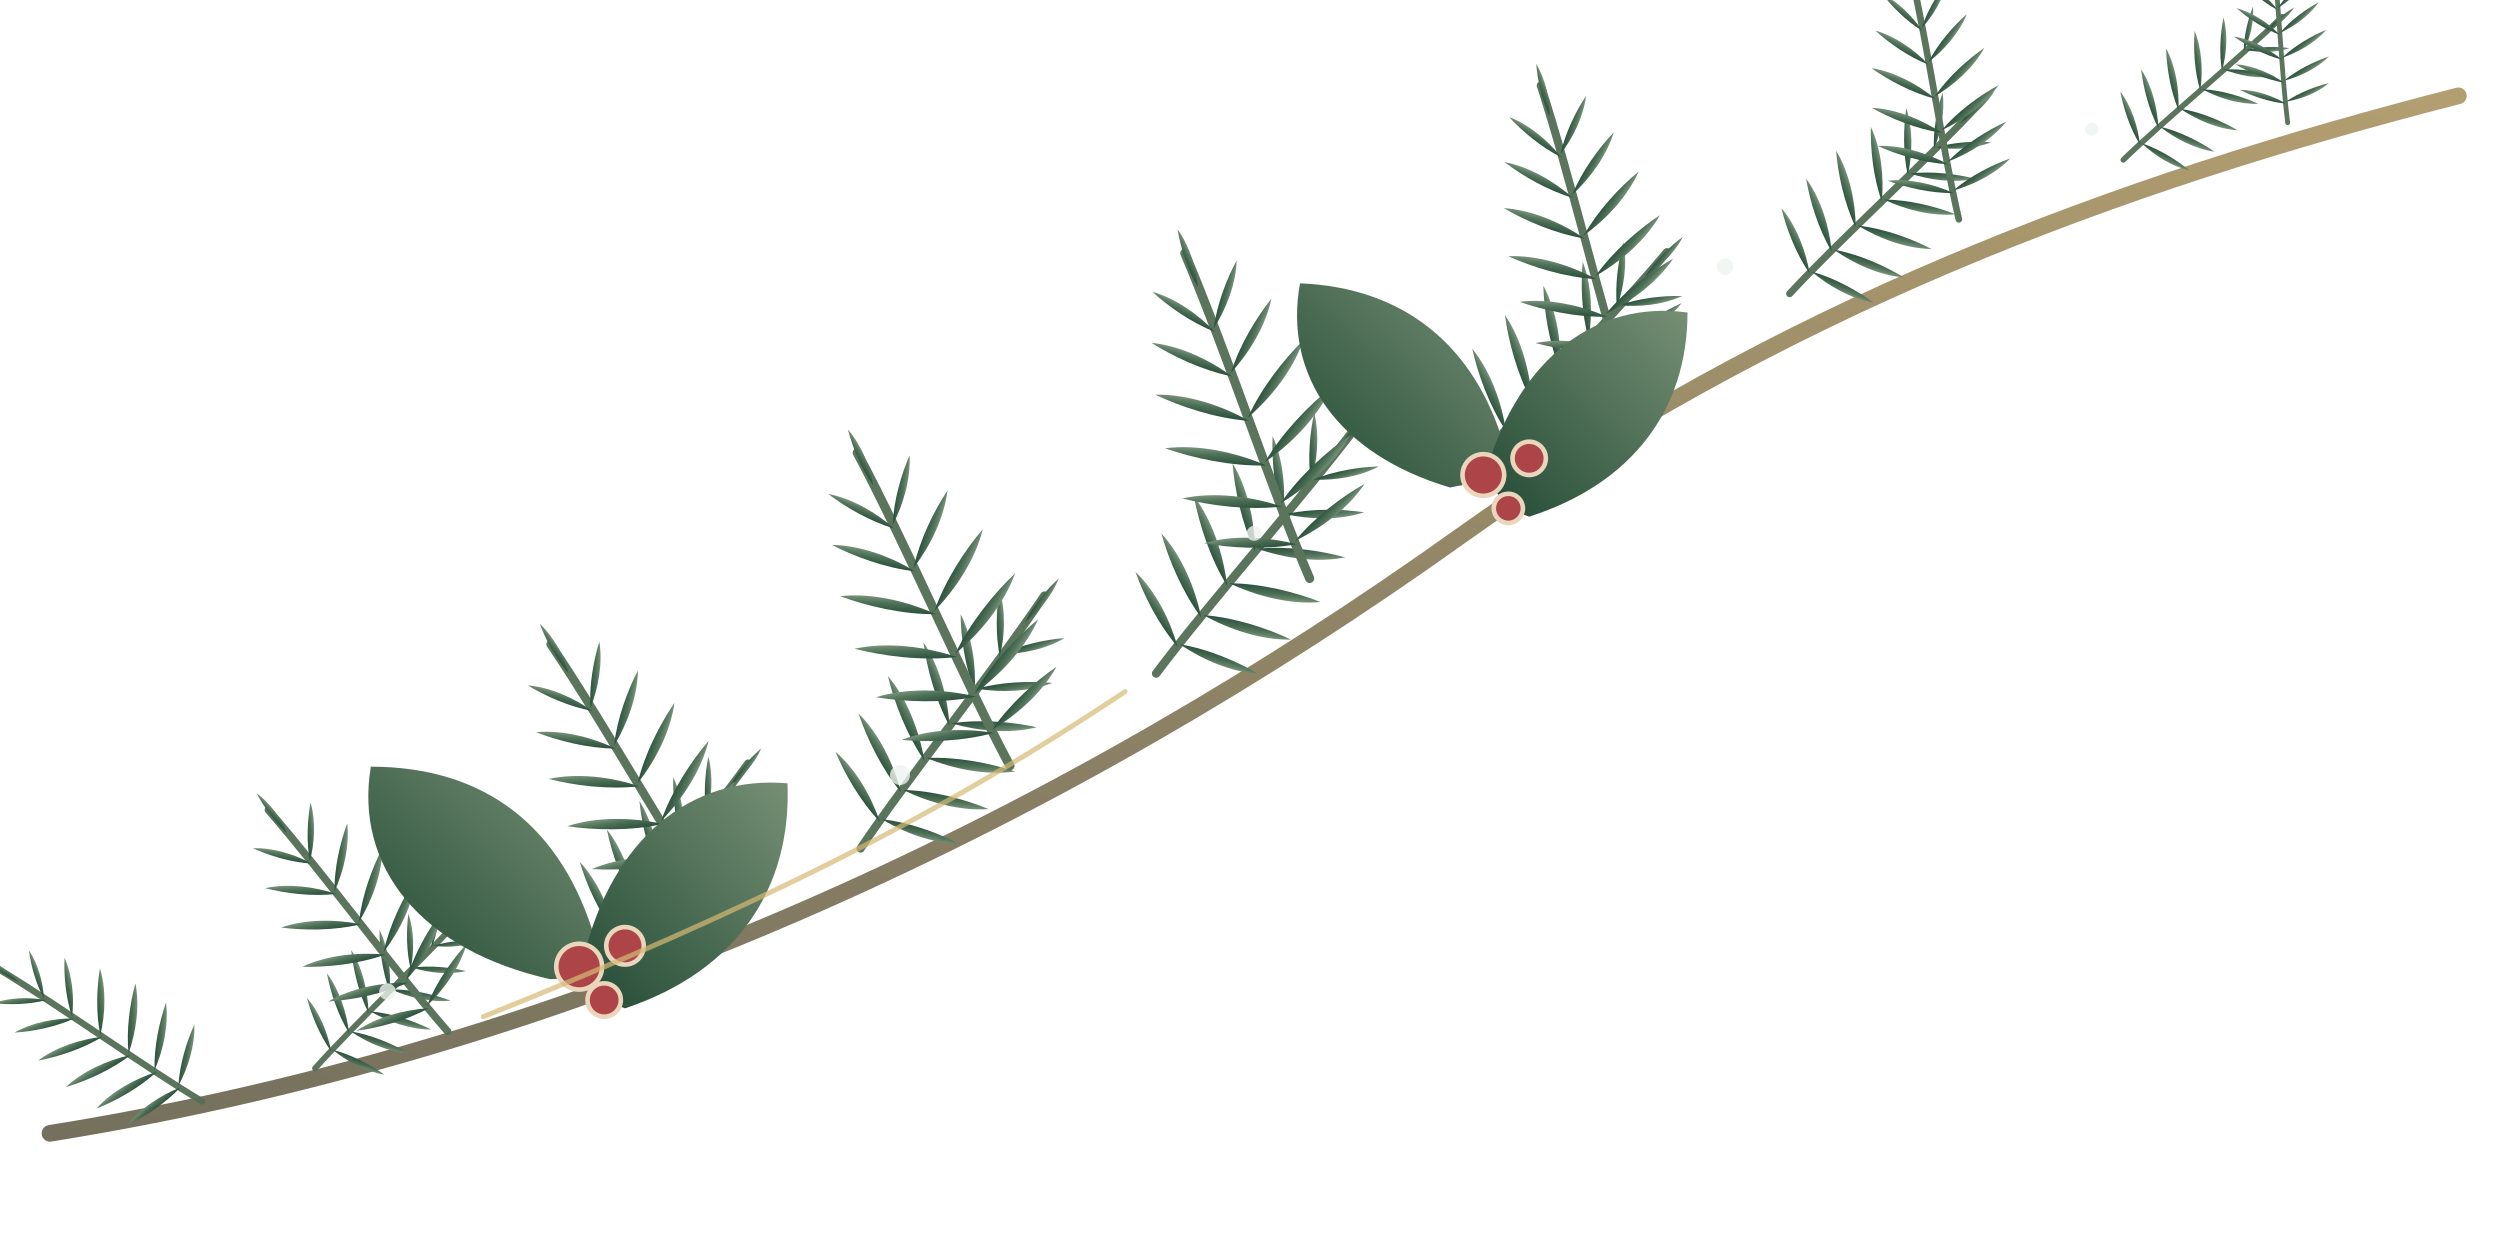
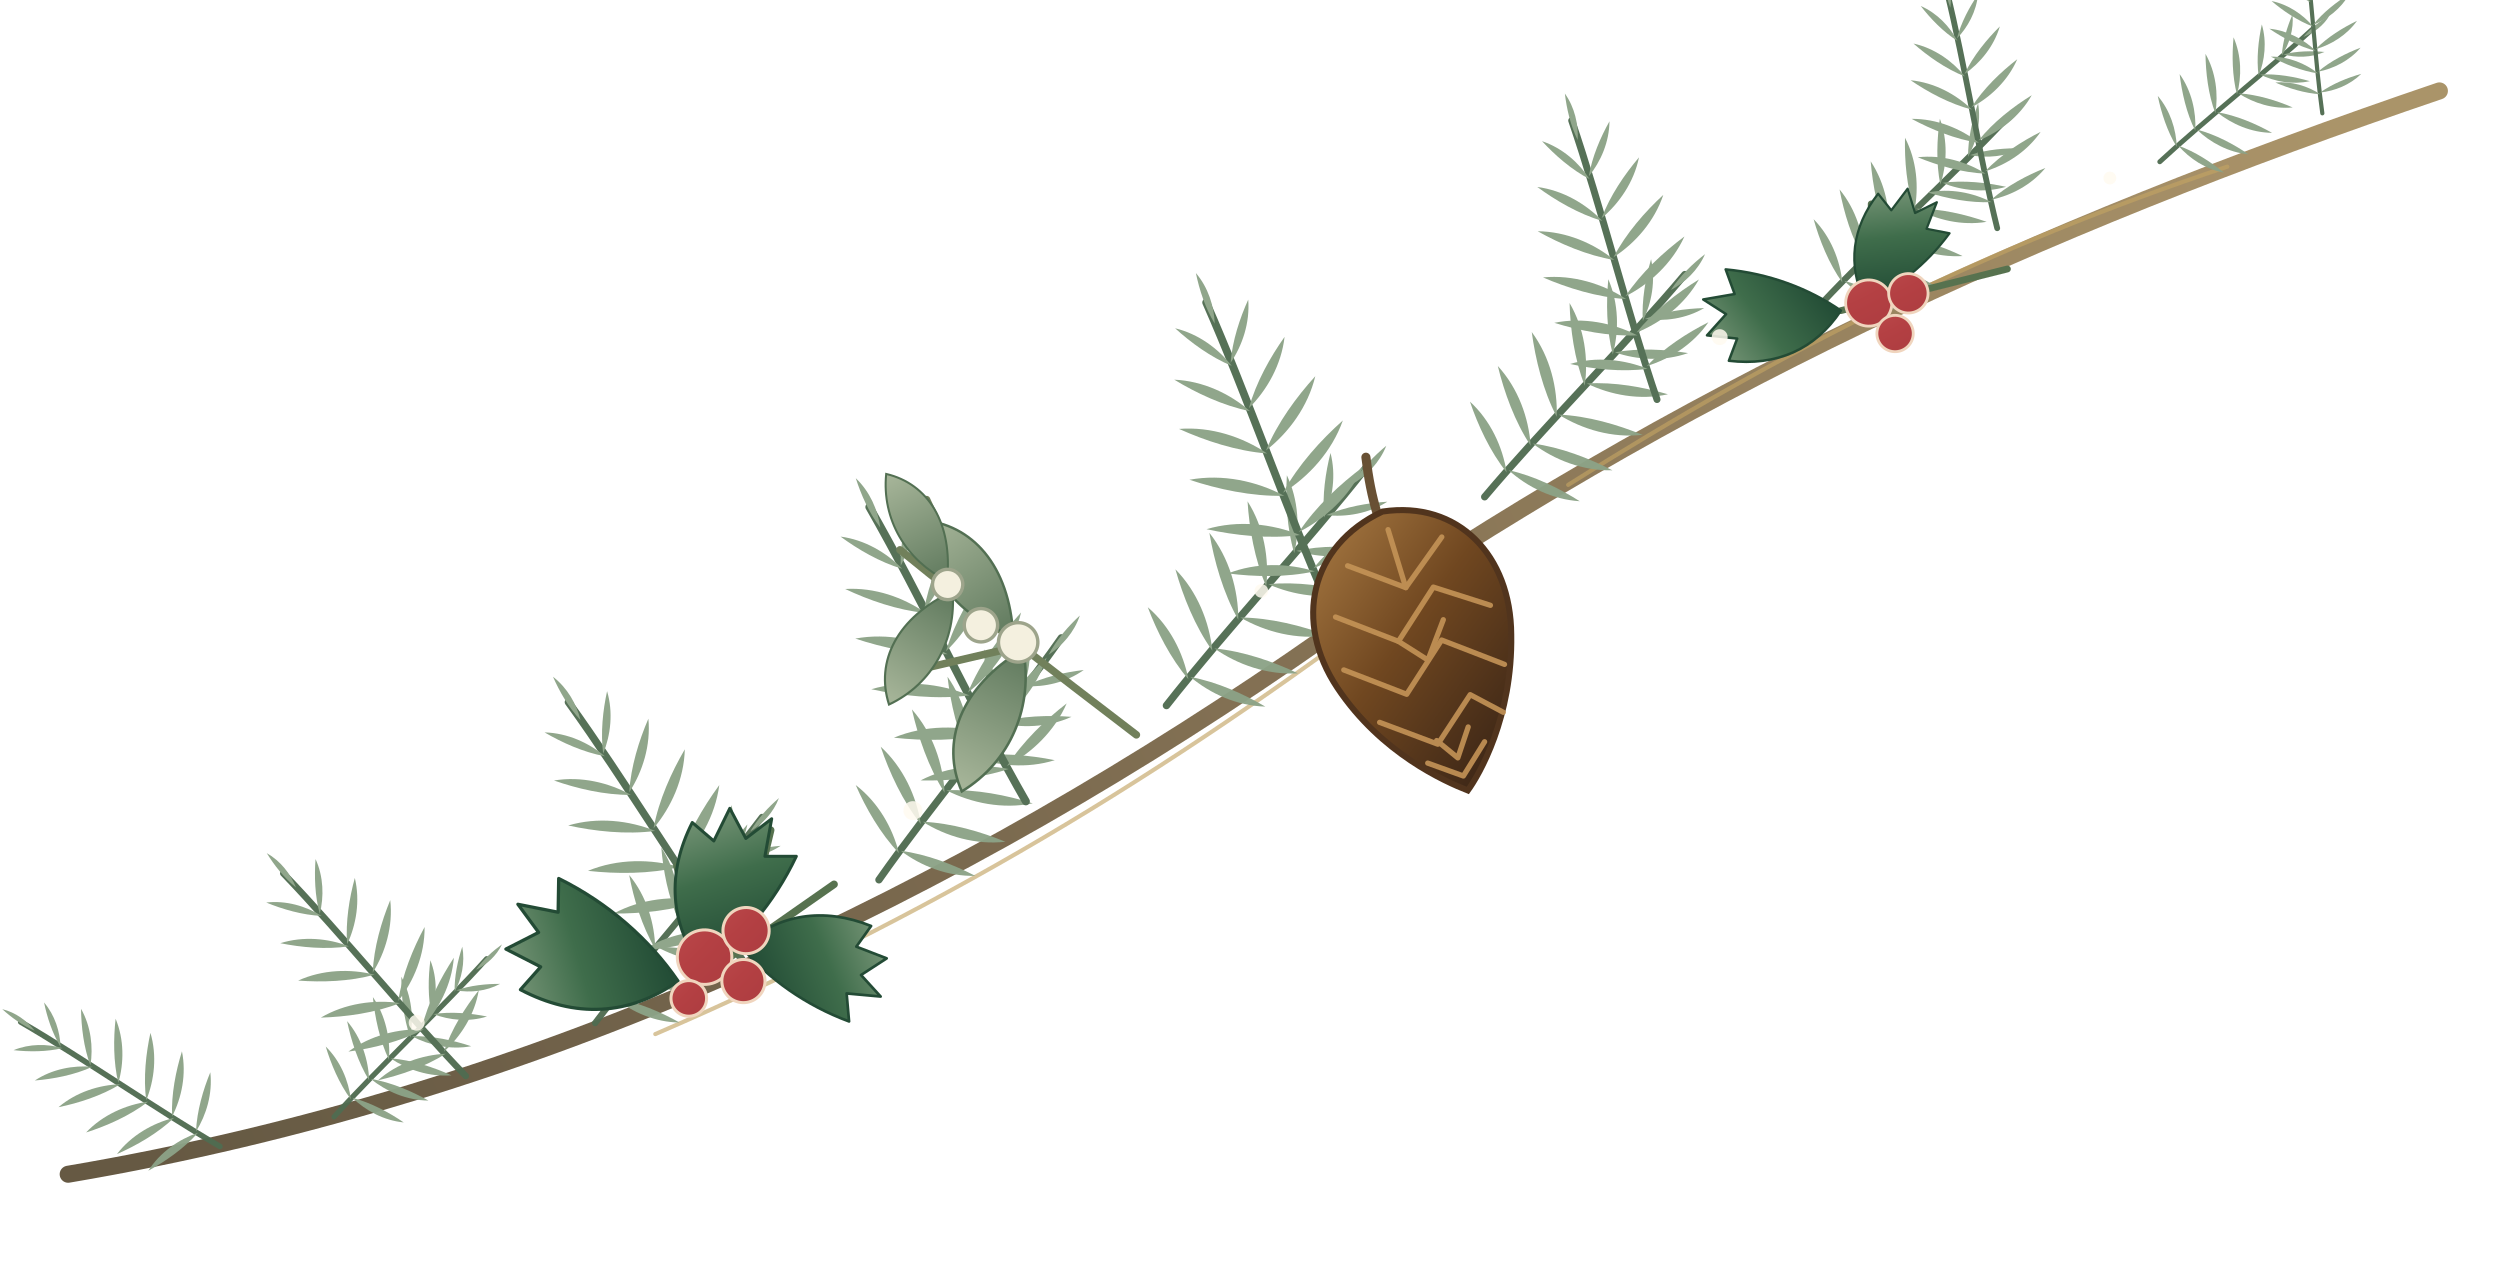
- <svg xmlns="http://www.w3.org/2000/svg" viewBox="0 0 600 300">
+ <svg xmlns="http://www.w3.org/2000/svg" viewBox="0 0 660 340" fill="none">
  <defs>
-     <linearGradient id="branch" x1="0" y1="1" x2="1" y2="0">
-       <stop offset="0" stop-color="#5e5943" />
-       <stop offset=".55" stop-color="#81734f" />
-       <stop offset="1" stop-color="#a78f59" />
+     <linearGradient id="branch" x1="40" y1="300" x2="618" y2="34" gradientUnits="userSpaceOnUse">
+       <stop stop-color="#55472f" />
+       <stop offset=".54" stop-color="#786342" />
+       <stop offset="1" stop-color="#a18859" />
    </linearGradient>
-     <linearGradient id="needle" x1="0" y1="1" x2="1" y2="0">
-       <stop offset="0" stop-color="#183f2d" />
-       <stop offset=".56" stop-color="#486c51" />
-       <stop offset="1" stop-color="#8ba08b" />
+     <linearGradient id="needle" x1="0" y1="36" x2="7" y2="0" gradientUnits="userSpaceOnUse">
+       <stop stop-color="#173c2c" />
+       <stop offset=".58" stop-color="#41664b" />
+       <stop offset="1" stop-color="#8ba286" />
    </linearGradient>
-     <linearGradient id="leaf" x1="0" y1="1" x2="1" y2="0">
-       <stop offset="0" stop-color="#244b35" />
-       <stop offset="1" stop-color="#758f74" />
+     <linearGradient id="holly" x1="0" y1="22" x2="61" y2="-15" gradientUnits="userSpaceOnUse">
+       <stop stop-color="#173f2d" />
+       <stop offset=".62" stop-color="#3f6d4b" />
+       <stop offset="1" stop-color="#789678" />
    </linearGradient>
-     <path id="needle-shape" d="M0 0C-2-12-1-25 1-35 4-24 3-11 0 0Z" fill="url(#needle)" />
+     <linearGradient id="mistletoe" x1="0" y1="0" x2="42" y2="-38" gradientUnits="userSpaceOnUse">
+       <stop stop-color="#5f795d" />
+       <stop offset="1" stop-color="#a4b397" />
+     </linearGradient>
+     <linearGradient id="cone" x1="-22" y1="-25" x2="24" y2="36" gradientUnits="userSpaceOnUse">
+       <stop stop-color="#a87a43" />
+       <stop offset=".5" stop-color="#704720" />
+       <stop offset="1" stop-color="#3f2817" />
+     </linearGradient>
+     <radialGradient id="berry" cx="0" cy="0" r="1" gradientTransform="translate(-2 -3) rotate(50) scale(11)">
+       <stop stop-color="#db7771" />
+       <stop offset=".38" stop-color="#b44043" />
+       <stop offset="1" stop-color="#79242c" />
+     </radialGradient>
+     <path id="needle-shape" d="M0 0C-2-12-1-25 1-36 5-24 4-11 0 0Z" fill="url(#needle)" />
    <g id="fir-spray">
-       <path d="M0 1C-1-24 1-65 0-94" fill="none" stroke="#536f55" stroke-linecap="round" stroke-width="2.5" />
-       <use href="#needle-shape" transform="translate(0 -9) rotate(-70) scale(.72)" />
-       <use href="#needle-shape" transform="translate(0 -10) rotate(70) scale(.7)" />
-       <use href="#needle-shape" transform="translate(0 -20) rotate(-66) scale(.78)" />
-       <use href="#needle-shape" transform="translate(0 -21) rotate(65) scale(.76)" />
-       <use href="#needle-shape" transform="translate(0 -32) rotate(-61) scale(.8)" />
-       <use href="#needle-shape" transform="translate(0 -33) rotate(61) scale(.78)" />
-       <use href="#needle-shape" transform="translate(0 -45) rotate(-55) scale(.76)" />
-       <use href="#needle-shape" transform="translate(0 -46) rotate(55) scale(.74)" />
-       <use href="#needle-shape" transform="translate(0 -58) rotate(-48) scale(.68)" />
-       <use href="#needle-shape" transform="translate(0 -59) rotate(48) scale(.66)" />
-       <use href="#needle-shape" transform="translate(0 -71) rotate(-38) scale(.58)" />
-       <use href="#needle-shape" transform="translate(0 -72) rotate(38) scale(.56)" />
-       <use href="#needle-shape" transform="translate(0 -84) scale(.48)" />
+       <path d="M0 2C-1-27 1-68 0-98" stroke="#4f6b50" stroke-width="2.4" stroke-linecap="round" />
+       <use href="#needle-shape" transform="translate(0 -9) rotate(-71) scale(.74)" />
+       <use href="#needle-shape" transform="translate(0 -10) rotate(70) scale(.72)" />
+       <use href="#needle-shape" transform="translate(0 -21) rotate(-66) scale(.8)" />
+       <use href="#needle-shape" transform="translate(0 -22) rotate(65) scale(.78)" />
+       <use href="#needle-shape" transform="translate(0 -34) rotate(-60) scale(.82)" />
+       <use href="#needle-shape" transform="translate(0 -35) rotate(60) scale(.8)" />
+       <use href="#needle-shape" transform="translate(0 -48) rotate(-54) scale(.78)" />
+       <use href="#needle-shape" transform="translate(0 -49) rotate(54) scale(.76)" />
+       <use href="#needle-shape" transform="translate(0 -62) rotate(-47) scale(.7)" />
+       <use href="#needle-shape" transform="translate(0 -63) rotate(47) scale(.68)" />
+       <use href="#needle-shape" transform="translate(0 -77) rotate(-36) scale(.58)" />
+       <use href="#needle-shape" transform="translate(0 -78) rotate(36) scale(.56)" />
+       <use href="#needle-shape" transform="translate(0 -91) scale(.46)" />
    </g>
+     <path id="holly-leaf" d="M0 0C14-17 33-23 55-18L50-8 64-5 54 4 64 12 49 13 52 25C32 21 14 12 0 0Z" fill="url(#holly)" stroke="#234b35" stroke-width="1.2" stroke-linejoin="round" />
+     <path id="mistletoe-leaf" d="M0 0C4-22 20-39 42-43 43-22 28-5 0 0Z" fill="url(#mistletoe)" stroke="#526f52" stroke-width="1" />
  </defs>
-   <path d="M12 272C143 251 259 194 350 129 427 74 508 44 590 23" fill="none" stroke="url(#branch)" stroke-linecap="round" stroke-width="4" opacity=".86" />
+   <path d="M18 310C142 289 253 236 350 168 442 104 538 60 644 24" stroke="url(#branch)" stroke-width="4.5" stroke-linecap="round" opacity=".9" />
+   <path d="M173 273C254 238 314 200 376 153M414 128C471 92 525 65 588 44" stroke="#c2a362" stroke-width="1.1" stroke-linecap="round" opacity=".64" />
  <g opacity=".96">
-     <use href="#fir-spray" transform="translate(48 264) rotate(-57) scale(.62)" />
-     <use href="#fir-spray" transform="translate(76 256) rotate(44) scale(.56)" />
-     <use href="#fir-spray" transform="translate(107 247) rotate(-39) scale(.72)" />
-     <use href="#fir-spray" transform="translate(139 235) rotate(38) scale(.7)" />
-     <use href="#fir-spray" transform="translate(173 220) rotate(-32) scale(.82)" />
-     <use href="#fir-spray" transform="translate(207 203) rotate(36) scale(.79)" />
-     <use href="#fir-spray" transform="translate(242 183) rotate(-26) scale(.88)" />
-     <use href="#fir-spray" transform="translate(278 161) rotate(39) scale(.82)" />
-     <use href="#fir-spray" transform="translate(314 138) rotate(-21) scale(.88)" />
-     <use href="#fir-spray" transform="translate(351 115) rotate(42) scale(.78)" />
-     <use href="#fir-spray" transform="translate(390 91) rotate(-16) scale(.78)" />
-     <use href="#fir-spray" transform="translate(430 70) rotate(45) scale(.68)" />
-     <use href="#fir-spray" transform="translate(470 52) rotate(-11) scale(.64)" />
-     <use href="#fir-spray" transform="translate(510 38) rotate(48) scale(.54)" />
-     <use href="#fir-spray" transform="translate(549 29) rotate(-5) scale(.46)" />
+     <use href="#fir-spray" transform="translate(57 302) rotate(-58) scale(.62)" />
+     <use href="#fir-spray" transform="translate(89 294) rotate(44) scale(.58)" />
+     <use href="#fir-spray" transform="translate(122 283) rotate(-42) scale(.72)" />
+     <use href="#fir-spray" transform="translate(158 269) rotate(39) scale(.7)" />
+     <use href="#fir-spray" transform="translate(195 252) rotate(-34) scale(.82)" />
+     <use href="#fir-spray" transform="translate(233 231) rotate(37) scale(.8)" />
+     <use href="#fir-spray" transform="translate(270 210) rotate(-28) scale(.88)" />
+     <use href="#fir-spray" transform="translate(309 185) rotate(40) scale(.82)" />
+     <use href="#fir-spray" transform="translate(350 158) rotate(-22) scale(.86)" />
+     <use href="#fir-spray" transform="translate(393 130) rotate(42) scale(.79)" />
+     <use href="#fir-spray" transform="translate(437 104) rotate(-17) scale(.77)" />
+     <use href="#fir-spray" transform="translate(482 79) rotate(45) scale(.69)" />
+     <use href="#fir-spray" transform="translate(527 59) rotate(-12) scale(.64)" />
+     <use href="#fir-spray" transform="translate(571 42) rotate(49) scale(.54)" />
+     <use href="#fir-spray" transform="translate(613 29) rotate(-6) scale(.46)" />
  </g>
-   <g fill="url(#leaf)">
-     <path d="M132 235c-31-7-47-27-43-51 27 0 46 14 54 42-2 6-5 9-11 9Z" />
-     <path d="M140 230c7-29 26-44 49-42 1 25-12 45-39 54-6-2-9-6-10-12Z" />
-     <path d="M348 117c-27-8-40-27-36-49 25 1 42 15 49 39-2 6-7 9-13 10Z" />
-     <path d="M357 112c8-26 26-40 48-37 0 23-13 41-38 49-6-2-9-6-10-12Z" />
+   <g transform="translate(179 259) rotate(-10)">
+     <path d="M2 2 45-18M7 0l-2-30M18-5l13-30" stroke="#57724f" stroke-width="2" stroke-linecap="round" />
+     <use href="#holly-leaf" transform="rotate(-155) scale(.72)" />
+     <use href="#holly-leaf" transform="translate(7 -2) rotate(-66) scale(.67)" />
+     <use href="#holly-leaf" transform="translate(18 -6) rotate(19) scale(.6)" />
+     <g transform="translate(8 -5)" fill="url(#berry)" stroke="#f0d5be" stroke-width=".8">
+       <circle cx="0" cy="0" r="7.2" />
+       <circle cx="12" cy="-5" r="6.1" />
+       <circle cx="9" cy="8" r="5.7" />
+       <circle cx="-6" cy="10" r="4.7" />
+     </g>
  </g>
-   <g fill="#ad4548" stroke="#ead5bd" stroke-width="1.1">
-     <circle cx="139" cy="232" r="5.5" />
-     <circle cx="150" cy="227" r="4.5" />
-     <circle cx="145" cy="240" r="4" />
-     <circle cx="356" cy="114" r="5" />
-     <circle cx="367" cy="110" r="4" />
-     <circle cx="362" cy="122" r="3.5" />
+   <g transform="translate(486 82) rotate(8)">
+     <path d="M0 0 42-17M8-4 4-29" stroke="#57724f" stroke-width="1.8" stroke-linecap="round" />
+     <use href="#holly-leaf" transform="rotate(166) scale(.56)" />
+     <use href="#holly-leaf" transform="translate(6 -3) rotate(-73) scale(.5)" />
+     <g transform="translate(7 -3)" fill="url(#berry)" stroke="#f0d5be" stroke-width=".75">
+       <circle cx="0" cy="0" r="6.1" />
+       <circle cx="10" cy="-4" r="5.2" />
+       <circle cx="8" cy="7" r="4.8" />
+     </g>
  </g>
-   <g fill="#eef4ef" opacity=".78">
-     <circle cx="93" cy="238" r="2" />
-     <circle cx="216" cy="186" r="2.4" />
-     <circle cx="301" cy="128" r="1.8" />
-     <circle cx="414" cy="64" r="2" />
-     <circle cx="502" cy="31" r="1.6" />
+   <g transform="translate(300 194) rotate(-9)">
+     <path d="M0 0C-20-21-37-39-54-58M-26-28l-28 2M-37-42l-8-28" stroke="#71805b" stroke-width="2" stroke-linecap="round" />
+     <use href="#mistletoe-leaf" transform="translate(-26 -27) rotate(168) scale(.68)" />
+     <use href="#mistletoe-leaf" transform="translate(-28 -31) rotate(-74) scale(.65)" />
+     <use href="#mistletoe-leaf" transform="translate(-42 -45) rotate(174) scale(.57)" />
+     <use href="#mistletoe-leaf" transform="translate(-43 -48) rotate(-65) scale(.54)" />
+     <g fill="#f4f0df" stroke="#9da48b" stroke-width=".9">
+       <circle cx="-27" cy="-29" r="5.2" />
+       <circle cx="-36" cy="-35" r="4.4" />
+       <circle cx="-43" cy="-47" r="4" />
+     </g>
  </g>
-   <path d="M116 244C181 218 225 196 270 166" fill="none" stroke="#d5b973" stroke-linecap="round" stroke-width="1.2" opacity=".7" />
+   <g transform="translate(372 158) rotate(-17)">
+     <path d="M0-39C-2-28-2-19 0-12" stroke="#685034" stroke-width="2.4" stroke-linecap="round" />
+     <path d="M0-24C20-21 29-3 23 17 17 38 4 50 0 53-5 49-19 37-25 17-31-3-21-21 0-24Z" fill="url(#cone)" stroke="#51341d" stroke-width="1.6" />
+     <g stroke="#c49356" stroke-width="1.4" stroke-linecap="round" stroke-linejoin="round" opacity=".9">
+       <path d="M-13-13 0-3 13-13M-20-1-6 10 7-1 20 8M-22 13-8 24 5 13 19 24M-17 29-4 39 8 29 15 36M-8 43 0 49 8 42" />
+       <path d="M0-19v16M-6 10 0 17 7 8M-4 38 0 44 5 37" />
+     </g>
+   </g>
+   <g fill="#fffaf0" opacity=".84">
+     <circle cx="110" cy="270" r="2.1" />
+     <circle cx="241" cy="214" r="2.5" />
+     <circle cx="333" cy="156" r="1.8" />
+     <circle cx="454" cy="89" r="2.1" />
+     <circle cx="557" cy="47" r="1.7" />
+   </g>
</svg>
